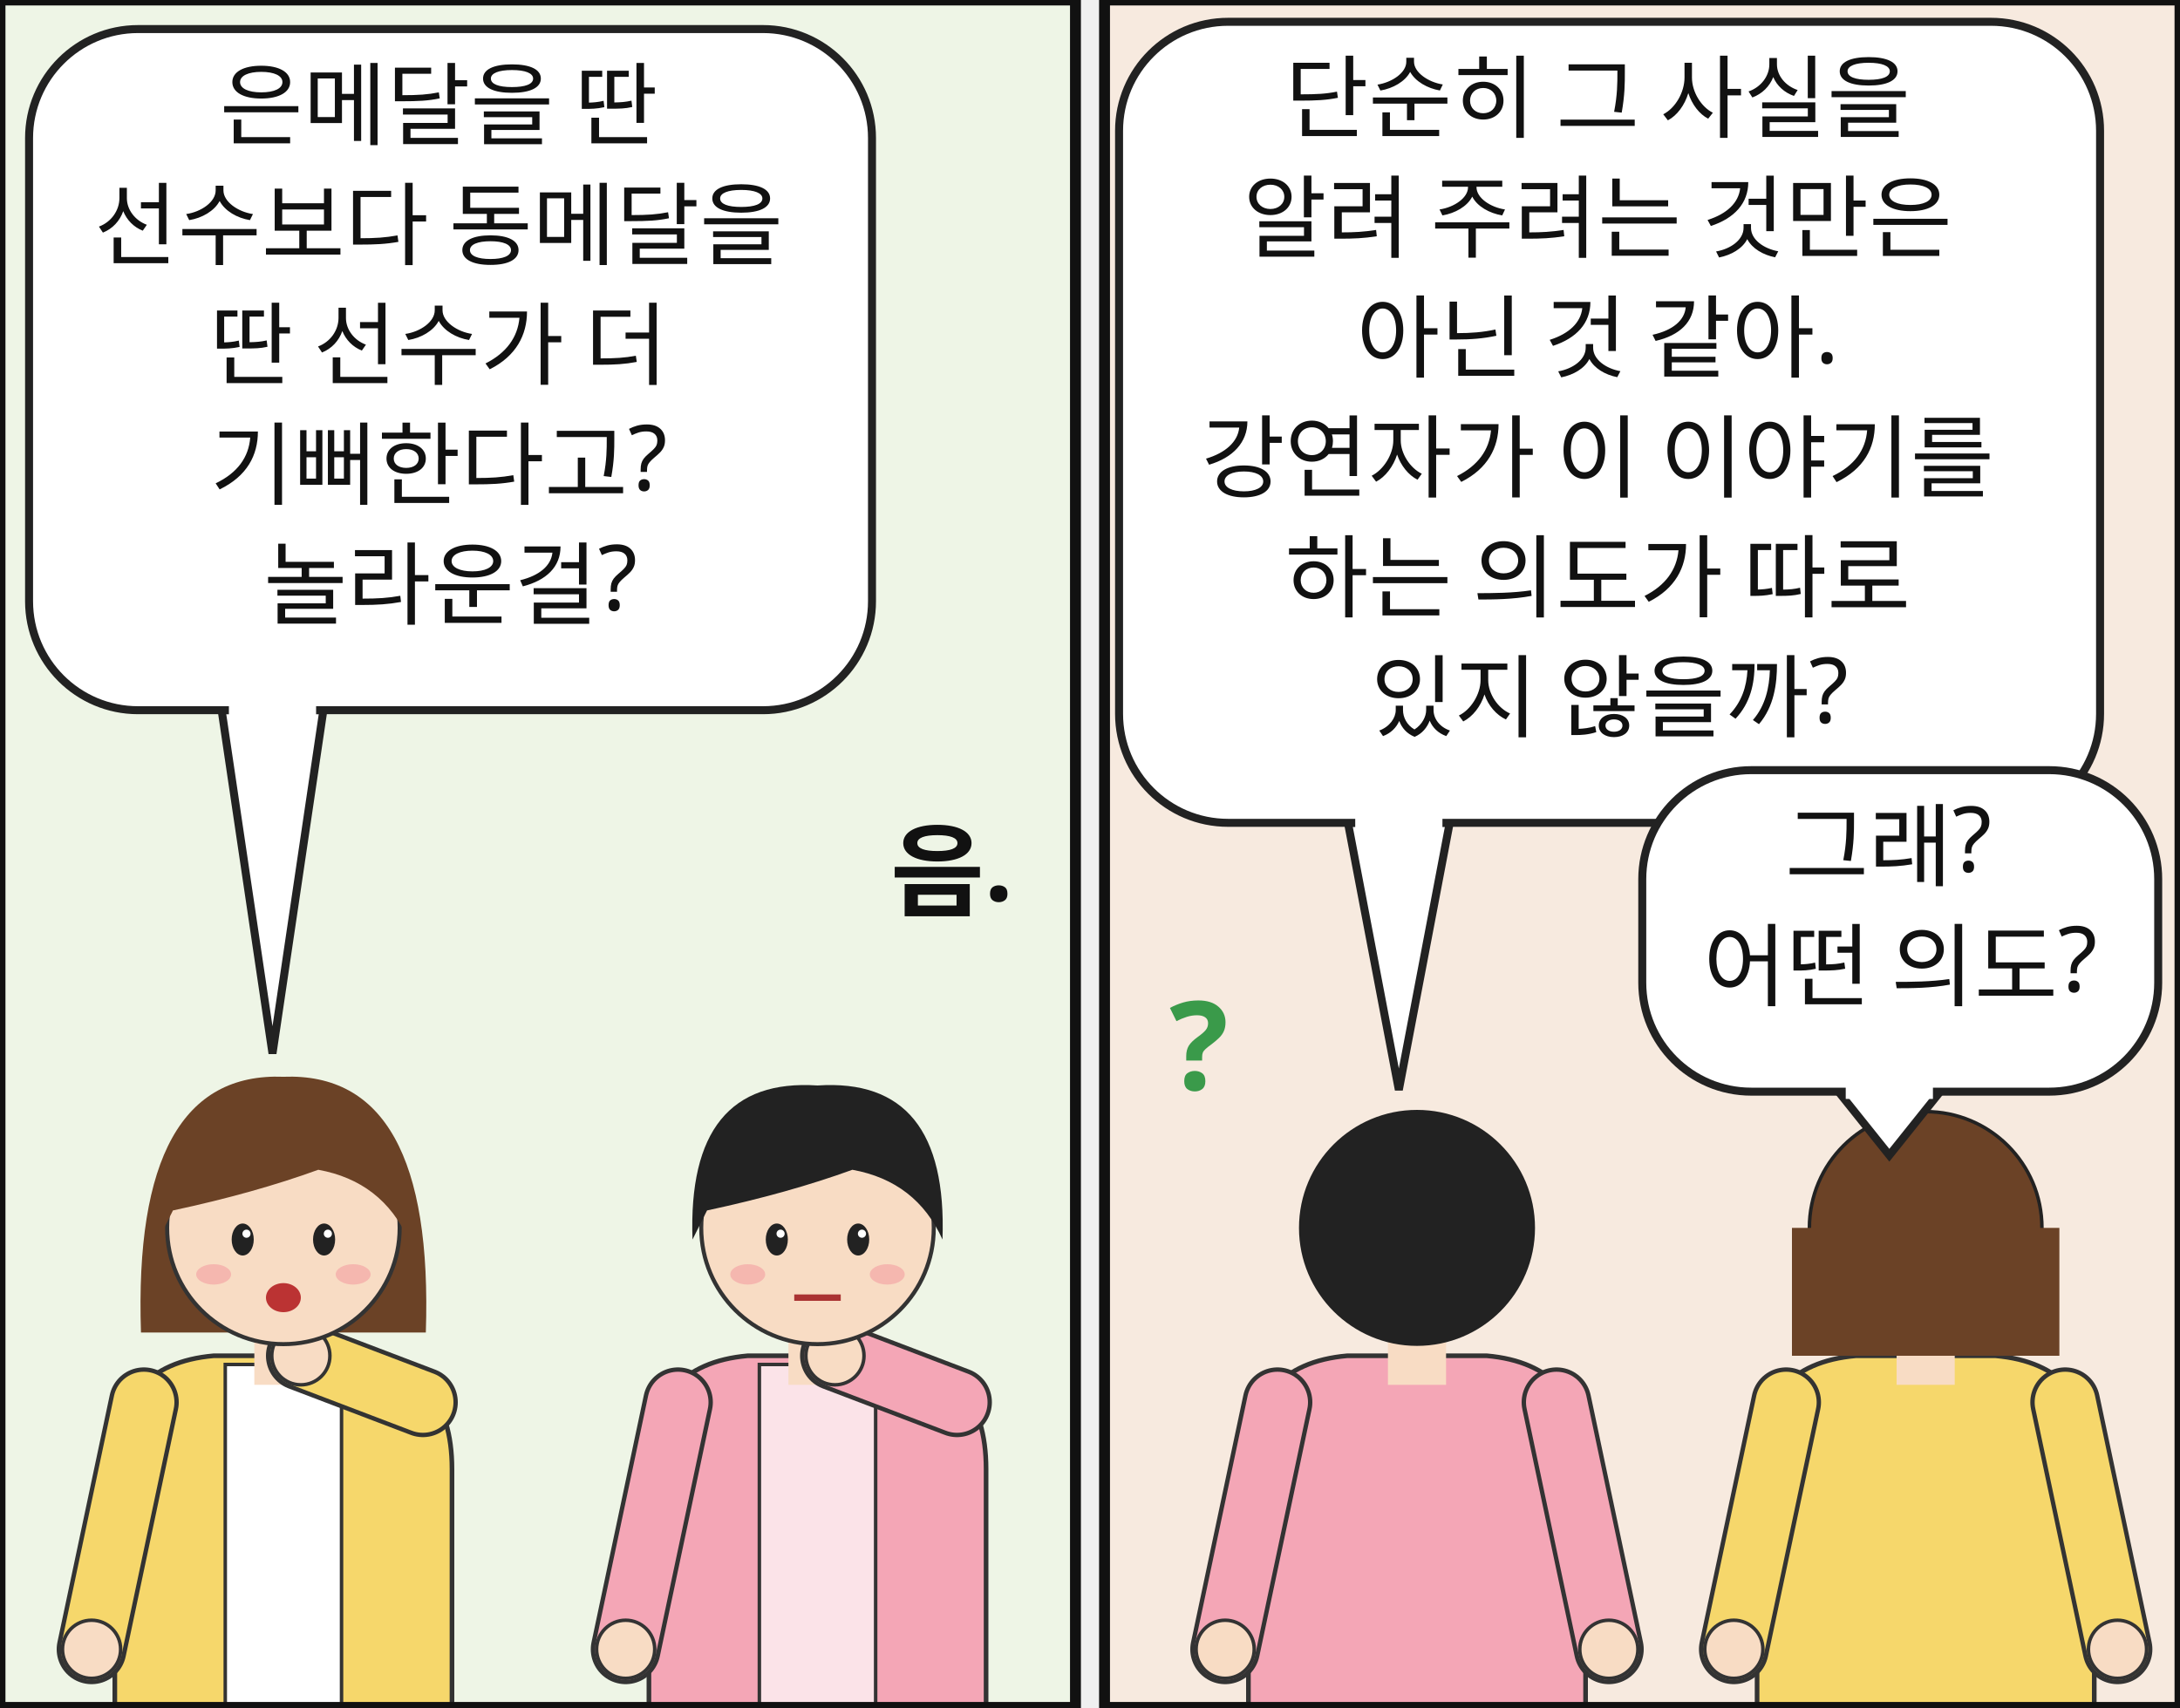
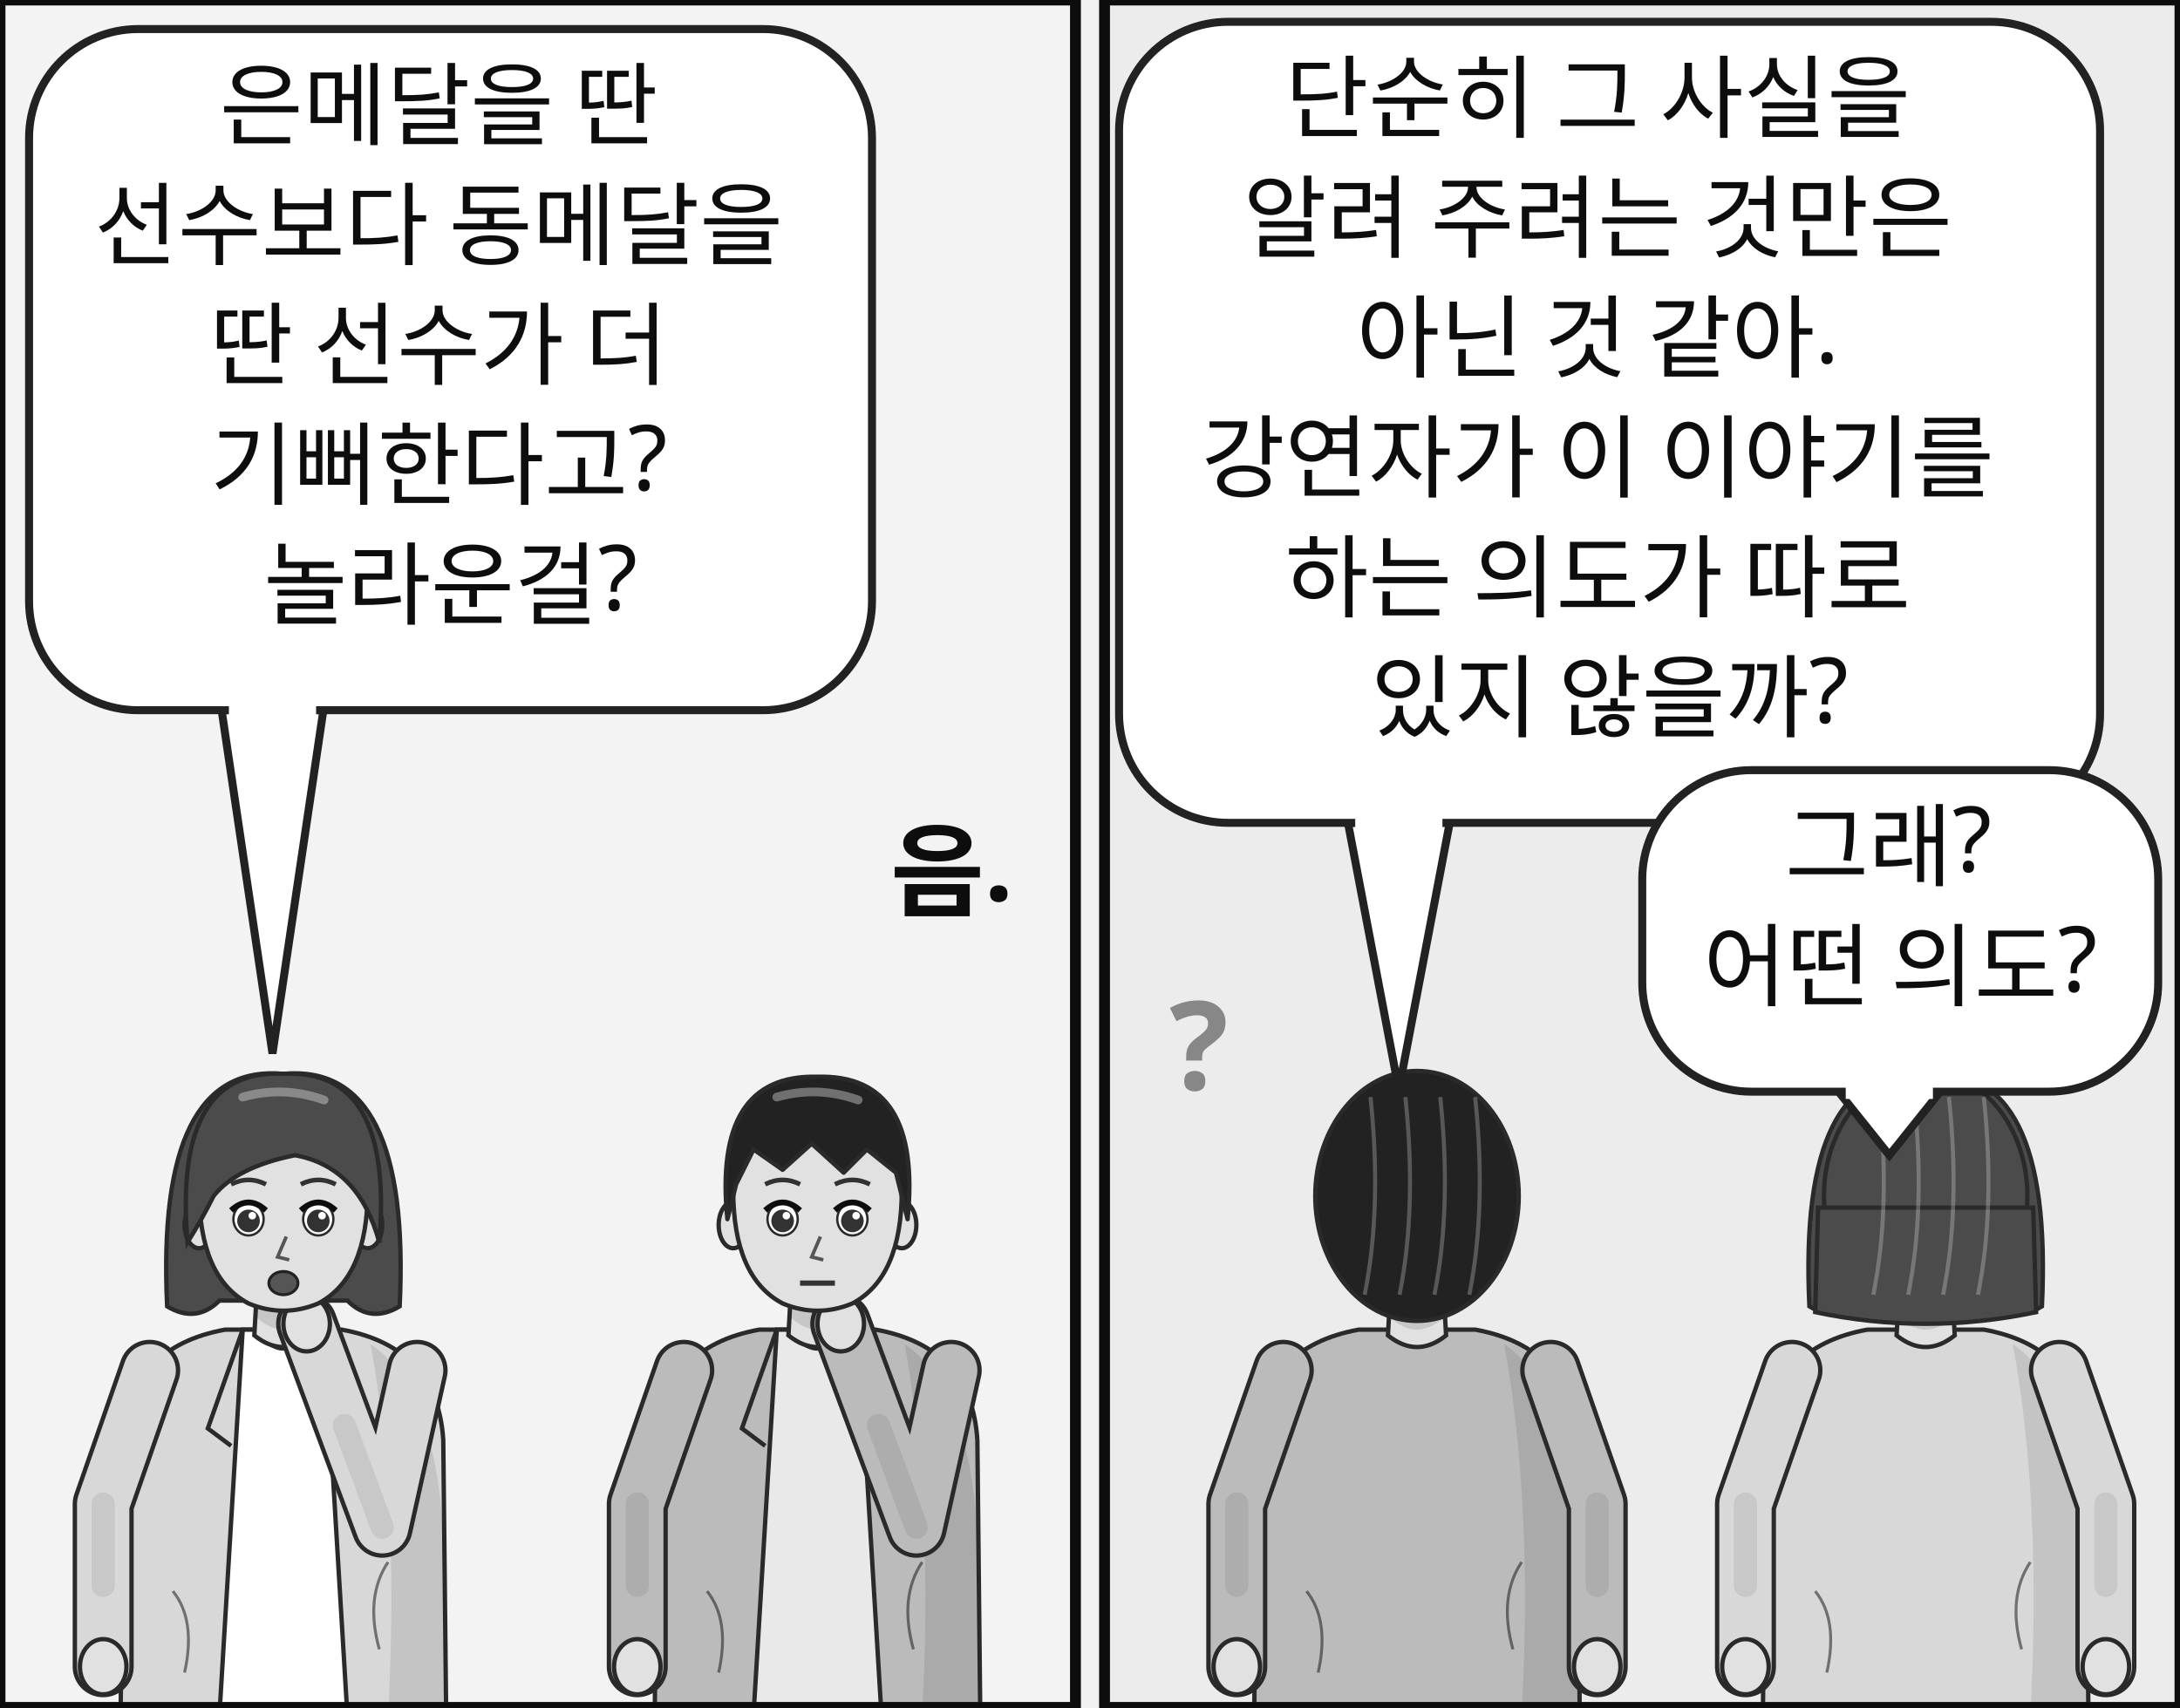
<svg xmlns="http://www.w3.org/2000/svg" viewBox="0 0 600 470" width="600" height="470">
-   <clipPath id="c8">
-     <rect x="0" y="0" width="296" height="470" />
-   </clipPath>
-   <g clip-path="url(#c8)">
-     <rect x="0" y="0" width="296" height="470" fill="#eef5e6" />
-     <path d="M38.8,366.8 Q36.4,294.8 78,296.4 Q119.6,294.8 117.2,366.8 Z" fill="#6b4226" />
-     <path d="M31.6,470 L31.6,404.4 Q31.6,375.6 58.8,373.2 L97.2,373.2 Q124.4,375.6 124.4,404.4 L124.4,470 Z" fill="#f6d76b" stroke="#333" stroke-width="1.28" />
-     <path d="M62.0,470 L62.0,375.6 L94.0,375.6 L94.0,470 Z" fill="#ffffff" stroke="#333" stroke-width="0.96" />
-     <rect x="70.0" y="363.6" width="16.0" height="17.6" fill="#f8dcc4" />
-     <path d="M39.6,386.0 L25.2,454.0" stroke="#333" stroke-width="19.2" stroke-linecap="round" />
-     <path d="M39.6,386.0 L25.2,454.0" stroke="#f6d76b" stroke-width="16.8" stroke-linecap="round" />
-     <circle cx="25.2" cy="454.0" r="8.0" fill="#f8dcc4" stroke="#333" stroke-width="0.96" />
-     <path d="M116.4,386.0 L82.8,373.2" stroke="#333" stroke-width="19.2" stroke-linecap="round" />
-     <path d="M116.4,386.0 L82.8,373.2" stroke="#f6d76b" stroke-width="16.8" stroke-linecap="round" />
-     <circle cx="82.8" cy="373.2" r="8.0" fill="#f8dcc4" stroke="#333" stroke-width="0.96" />
-     <circle cx="78" cy="338.0" r="32.0" fill="#f8dcc4" stroke="#333" stroke-width="1.12" />
-     <path d="M43.6,341.2 Q42.0,296.4 78,298.8 Q114.0,296.4 112.4,341.2 Q105.2,325.2 87.6,322.0 Q70.0,328.4 47.6,333.2 Z" fill="#6b4226" />
-     <ellipse cx="66.8" cy="341.2" rx="3.04" ry="4.4" fill="#222" />
-     <circle cx="67.84" cy="339.6" r="1.12" fill="#fff" />
-     <ellipse cx="89.2" cy="341.2" rx="3.04" ry="4.4" fill="#222" />
-     <circle cx="90.24" cy="339.6" r="1.12" fill="#fff" />
-     <ellipse cx="78" cy="357.2" rx="4.8" ry="4.0" fill="#b33" />
-     <ellipse cx="58.8" cy="350.8" rx="4.8" ry="2.8" fill="#f4a6a6" opacity="0.7" />
-     <ellipse cx="97.2" cy="350.8" rx="4.8" ry="2.8" fill="#f4a6a6" opacity="0.7" />
-     <path d="M178.6,470 L178.6,404.4 Q178.6,375.6 205.8,373.2 L244.2,373.2 Q271.4,375.6 271.4,404.4 L271.4,470 Z" fill="#f4a6b6" stroke="#333" stroke-width="1.28" />
-     <path d="M209.0,470 L209.0,375.6 L241.0,375.6 L241.0,470 Z" fill="#fbe3e8" stroke="#333" stroke-width="0.96" />
-     <rect x="217.0" y="363.6" width="16.0" height="17.6" fill="#f8dcc4" />
-     <path d="M186.6,386.0 L172.2,454.0" stroke="#333" stroke-width="19.2" stroke-linecap="round" />
-     <path d="M186.6,386.0 L172.2,454.0" stroke="#f4a6b6" stroke-width="16.8" stroke-linecap="round" />
-     <circle cx="172.2" cy="454.0" r="8.0" fill="#f8dcc4" stroke="#333" stroke-width="0.96" />
-     <path d="M263.4,386.0 L229.8,373.2" stroke="#333" stroke-width="19.2" stroke-linecap="round" />
-     <path d="M263.4,386.0 L229.8,373.2" stroke="#f4a6b6" stroke-width="16.8" stroke-linecap="round" />
-     <circle cx="229.8" cy="373.2" r="8.0" fill="#f8dcc4" stroke="#333" stroke-width="0.96" />
-     <circle cx="225" cy="338.0" r="32.0" fill="#f8dcc4" stroke="#333" stroke-width="1.12" />
-     <path d="M190.6,341.2 Q189.0,296.4 225,298.8 Q261.0,296.4 259.4,341.2 Q252.2,325.2 234.6,322.0 Q217.0,328.4 194.6,333.2 Z" fill="#222" />
-     <ellipse cx="213.8" cy="341.2" rx="3.04" ry="4.4" fill="#222" />
-     <circle cx="214.84" cy="339.6" r="1.12" fill="#fff" />
-     <ellipse cx="236.2" cy="341.2" rx="3.04" ry="4.4" fill="#222" />
-     <circle cx="237.24" cy="339.6" r="1.12" fill="#fff" />
-     <path d="M218.6,357.2 L231.4,357.2" stroke="#a33" stroke-width="1.76" />
-     <ellipse cx="205.8" cy="350.8" rx="4.8" ry="2.8" fill="#f4a6a6" opacity="0.7" />
-     <ellipse cx="244.2" cy="350.8" rx="4.8" ry="2.8" fill="#f4a6a6" opacity="0.7" />
-     <path d="M61,195.5 L75,290 L89,195.5 Z" fill="#fff" stroke="#222" stroke-width="2.2" />
-     <rect x="8" y="8" width="232" height="187.5" rx="30" fill="#fff" stroke="#222" stroke-width="2.2" />
-     <path d="M63,195.5 L87,195.5" stroke="#fff" stroke-width="4" />
-     <text x="124.0" y="38.0" font-size="25" text-anchor="middle" font-weight="normal" fill="#111" font-family="NanumGothic, 'Nanum Gothic', Gulim, sans-serif">
-       <tspan x="124.0" dy="0">은메달을 딴</tspan>
-       <tspan x="124.0" dy="33.0">선수보다 동메달을</tspan>
-       <tspan x="124.0" dy="33.0">딴 선수가 더</tspan>
-       <tspan x="124.0" dy="33.0">기뻐한다고?</tspan>
-       <tspan x="124.0" dy="33.0">놀라운걸?</tspan>
-     </text>
-     <text x="262" y="250" font-size="28" text-anchor="middle" font-weight="bold" fill="#111" font-family="NanumGothic, 'Nanum Gothic', Gulim, sans-serif">
-       <tspan x="262" dy="0">음.</tspan>
-     </text>
+   <defs>
+     <filter id="gs">
+       <feColorMatrix type="saturate" values="0" />
+     </filter>
+   </defs>
+   <g filter="url(#gs)">
+     <clipPath id="c8">
+       <rect x="0" y="0" width="296" height="470" />
+     </clipPath>
+     <g clip-path="url(#c8)">
+       <rect x="0" y="0" width="296" height="470" fill="#eef5e6" />
+       <path d="M46.0,359.6 Q42.8,292.4 78,295.6 Q113.2,292.4 110.0,359.6 Q102.0,364.4 95.6,358.0 L60.4,358.0 Q54.0,364.4 46.0,359.6 Z" fill="#6b4226" stroke="#2a2a2a" stroke-width="1.2" />
+       <path d="M33.2,472 L34.0,396.4 Q35.6,370.8 62.0,366.0 L94.0,366.0 Q120.4,370.8 122.0,396.4 L122.8,472 Z" fill="#f6d76b" stroke="#2a2a2a" stroke-width="1.2" />
+       <path d="M66.8,366.0 L60.4,472 L95.6,472 L89.2,366.0 Z" fill="#ffffff" stroke="#2a2a2a" stroke-width="1.2" />
+       <path d="M66.8,366.0 L57.2,393.2 L63.6,398.0 M89.2,366.0 L98.8,393.2 L92.4,398.0" fill="none" stroke="#2a2a2a" stroke-width="1.2" />
+       <path d="M70.0,365.2 Q78,377.2 86.0,365.2" fill="none" stroke="#2a2a2a" stroke-width="1.2" />
+       <path d="M102.0,370.0 Q119.6,382.0 122.0,422.0 L122.8,472 L106.8,472 Q110.0,414.0 102.0,370.0 Z" fill="#000" opacity="0.10" />
+       <path d="M47.6,438.0 Q54.0,446.0 50.8,460.4 M106.8,430.0 Q100.4,439.6 104.4,454.0" fill="none" stroke="#2a2a2a" stroke-width="0.8" opacity="0.6" />
+       <path d="M70.8,353.2 L70.0,367.6 Q78,374.0 86.0,367.6 L85.2,353.2 Z" fill="#f8dcc4" stroke="#2a2a2a" stroke-width="1.2" />
+       <path d="M70.8,356.4 Q78,364.4 85.2,356.4 L85.2,362.8 Q78,369.2 70.8,362.8 Z" fill="#000" opacity="0.12" />
+       <path d="M41.2,377.2 L28.4,414.0 L28.4,458.8" fill="none" stroke="#2a2a2a" stroke-width="16.8" stroke-linecap="round" stroke-linejoin="round" />
+       <path d="M41.2,377.2 L28.4,414.0 L28.4,458.8" fill="none" stroke="#f6d76b" stroke-width="14.4" stroke-linecap="round" stroke-linejoin="round" />
+       <path d="M28.4,414.0 L28.4,436.4" stroke="#000" opacity="0.08" stroke-width="6.4" stroke-linecap="round" />
+       <ellipse cx="28.4" cy="458.8" rx="6.4" ry="7.6" fill="#f8dcc4" stroke="#2a2a2a" stroke-width="1.2" />
+       <path d="M114.8,377.2 L105.2,420.4 L84.4,364.4" fill="none" stroke="#2a2a2a" stroke-width="16.8" stroke-linecap="round" stroke-linejoin="round" />
+       <path d="M114.8,377.2 L105.2,420.4 L84.4,364.4" fill="none" stroke="#f6d76b" stroke-width="14.4" stroke-linecap="round" stroke-linejoin="round" />
+       <path d="M105.2,420.4 L94.8,392.4" stroke="#000" opacity="0.08" stroke-width="6.4" stroke-linecap="round" />
+       <ellipse cx="84.4" cy="364.4" rx="6.4" ry="7.6" fill="#f8dcc4" stroke="#2a2a2a" stroke-width="1.2" />
+       <ellipse cx="54.8" cy="337.2" rx="4.0" ry="6.4" fill="#f8dcc4" stroke="#2a2a2a" stroke-width="1.2" />
+       <ellipse cx="101.2" cy="337.2" rx="4.0" ry="6.4" fill="#f8dcc4" stroke="#2a2a2a" stroke-width="1.2" />
+       <path d="M54.8,327.6 Q54.8,351.6 68.4,358.8 Q78,362.8 87.6,358.8 Q101.2,351.6 101.2,327.6 Q101.2,304.4 78,304.4 Q54.8,304.4 54.8,327.6 Z" fill="#f8dcc4" stroke="#2a2a2a" stroke-width="1.2" />
+       <path d="M51.6,342.0 Q47.6,294.0 78,295.6 Q108.4,294.0 104.4,342.0 Q98.8,321.2 81.2,318.0 Q65.2,321.2 58.8,329.2 Q55.6,335.6 51.6,342.0 Z" fill="#6b4226" stroke="#2a2a2a" stroke-width="1.2" />
+       <path d="M66.8,302.0 Q78,298.8 89.2,302.8" stroke="#fff" opacity="0.35" stroke-width="2.4" fill="none" stroke-linecap="round" />
+       <ellipse cx="68.4" cy="335.6" rx="4.16" ry="4.48" fill="#fff" stroke="#2a2a2a" stroke-width="0.64" />
+       <circle cx="68.4" cy="336.08" r="3.12" fill="#333" />
+       <circle cx="69.44" cy="334.64" r="1.04" fill="#fff" />
+       <path d="M63.6,333.2 Q68.4,328.8 73.2,333.2" stroke="#111" stroke-width="1.6" fill="none" />
+       <ellipse cx="87.6" cy="335.6" rx="4.16" ry="4.48" fill="#fff" stroke="#2a2a2a" stroke-width="0.64" />
+       <circle cx="87.6" cy="336.08" r="3.12" fill="#333" />
+       <circle cx="88.64" cy="334.64" r="1.04" fill="#fff" />
+       <path d="M82.8,333.2 Q87.6,328.8 92.4,333.2" stroke="#111" stroke-width="1.6" fill="none" />
+       <path d="M63.6,326 Q68.4,323.6 73.2,326 M92.4,326 Q87.6,323.6 82.8,326" stroke="#333" stroke-width="1.28" fill="none" />
+       <path d="M78.8,340.4 L76.4,346.0 L79.6,346.8" stroke="#555" stroke-width="0.96" fill="none" />
+       <ellipse cx="78" cy="353.2" rx="4.0" ry="3.2" fill="#555" stroke="#222" stroke-width="0.8" />
+       <path d="M180.2,472 L181.0,396.4 Q182.6,370.8 209.0,366.0 L241.0,366.0 Q267.4,370.8 269.0,396.4 L269.8,472 Z" fill="#f4a6b6" stroke="#2a2a2a" stroke-width="1.2" />
+       <path d="M213.8,366.0 L207.4,472 L242.6,472 L236.2,366.0 Z" fill="#fbe3e8" stroke="#2a2a2a" stroke-width="1.2" />
+       <path d="M213.8,366.0 L204.2,393.2 L210.6,398.0 M236.2,366.0 L245.8,393.2 L239.4,398.0" fill="none" stroke="#2a2a2a" stroke-width="1.2" />
+       <path d="M217.0,365.2 Q225,377.2 233.0,365.2" fill="none" stroke="#2a2a2a" stroke-width="1.2" />
+       <path d="M249.0,370.0 Q266.6,382.0 269.0,422.0 L269.8,472 L253.8,472 Q257.0,414.0 249.0,370.0 Z" fill="#000" opacity="0.10" />
+       <path d="M194.6,438.0 Q201.0,446.0 197.8,460.4 M253.8,430.0 Q247.4,439.6 251.4,454.0" fill="none" stroke="#2a2a2a" stroke-width="0.8" opacity="0.6" />
+       <path d="M217.8,353.2 L217.0,367.6 Q225,374.0 233.0,367.6 L232.2,353.2 Z" fill="#f8dcc4" stroke="#2a2a2a" stroke-width="1.2" />
+       <path d="M217.8,356.4 Q225,364.4 232.2,356.4 L232.2,362.8 Q225,369.2 217.8,362.8 Z" fill="#000" opacity="0.12" />
+       <path d="M188.2,377.2 L175.4,414.0 L175.4,458.8" fill="none" stroke="#2a2a2a" stroke-width="16.8" stroke-linecap="round" stroke-linejoin="round" />
+       <path d="M188.2,377.2 L175.4,414.0 L175.4,458.8" fill="none" stroke="#f4a6b6" stroke-width="14.4" stroke-linecap="round" stroke-linejoin="round" />
+       <path d="M175.4,414.0 L175.4,436.4" stroke="#000" opacity="0.08" stroke-width="6.4" stroke-linecap="round" />
+       <ellipse cx="175.4" cy="458.8" rx="6.4" ry="7.6" fill="#f8dcc4" stroke="#2a2a2a" stroke-width="1.2" />
+       <path d="M261.8,377.2 L252.2,420.4 L231.4,364.4" fill="none" stroke="#2a2a2a" stroke-width="16.8" stroke-linecap="round" stroke-linejoin="round" />
+       <path d="M261.8,377.2 L252.2,420.4 L231.4,364.4" fill="none" stroke="#f4a6b6" stroke-width="14.4" stroke-linecap="round" stroke-linejoin="round" />
+       <path d="M252.2,420.4 L241.8,392.4" stroke="#000" opacity="0.08" stroke-width="6.4" stroke-linecap="round" />
+       <ellipse cx="231.4" cy="364.4" rx="6.4" ry="7.6" fill="#f8dcc4" stroke="#2a2a2a" stroke-width="1.2" />
+       <ellipse cx="201.8" cy="337.2" rx="4.0" ry="6.4" fill="#f8dcc4" stroke="#2a2a2a" stroke-width="1.2" />
+       <ellipse cx="248.2" cy="337.2" rx="4.0" ry="6.4" fill="#f8dcc4" stroke="#2a2a2a" stroke-width="1.2" />
+       <path d="M201.8,327.6 Q201.8,351.6 215.4,358.8 Q225,362.8 234.6,358.8 Q248.2,351.6 248.2,327.6 Q248.2,304.4 225,304.4 Q201.8,304.4 201.8,327.6 Z" fill="#f8dcc4" stroke="#2a2a2a" stroke-width="1.2" />
+       <path d="M200.2,335.6 Q196.2,295.6 225,296.4 Q253.8,295.6 249.8,335.6 L246.6,322.8 L238.6,316.4 L232.2,322.8 L223.4,314.8 L215.4,322.0 L207.4,316.4 L202.6,326.0 Z" fill="#222" stroke="#2a2a2a" stroke-width="1.2" stroke-linejoin="round" />
+       <path d="M213.8,302.0 Q225,298.8 236.2,302.8" stroke="#fff" opacity="0.35" stroke-width="2.4" fill="none" stroke-linecap="round" />
+       <ellipse cx="215.4" cy="335.6" rx="4.16" ry="4.48" fill="#fff" stroke="#2a2a2a" stroke-width="0.64" />
+       <circle cx="215.4" cy="336.08" r="3.12" fill="#333" />
+       <circle cx="216.44" cy="334.64" r="1.04" fill="#fff" />
+       <path d="M210.6,333.2 Q215.4,328.8 220.2,333.2" stroke="#111" stroke-width="1.6" fill="none" />
+       <ellipse cx="234.6" cy="335.6" rx="4.16" ry="4.48" fill="#fff" stroke="#2a2a2a" stroke-width="0.64" />
+       <circle cx="234.6" cy="336.08" r="3.12" fill="#333" />
+       <circle cx="235.64" cy="334.64" r="1.04" fill="#fff" />
+       <path d="M229.8,333.2 Q234.6,328.8 239.4,333.2" stroke="#111" stroke-width="1.6" fill="none" />
+       <path d="M210.6,326 Q215.4,323.6 220.2,326 M239.4,326 Q234.6,323.6 229.8,326" stroke="#333" stroke-width="1.28" fill="none" />
+       <path d="M225.8,340.4 L223.4,346.0 L226.6,346.8" stroke="#555" stroke-width="0.96" fill="none" />
+       <path d="M220.2,353.2 L229.8,353.2" stroke="#333" stroke-width="1.44" />
+       <path d="M61,195.5 L75,290 L89,195.5 Z" fill="#fff" stroke="#222" stroke-width="2.2" />
+       <rect x="8" y="8" width="232" height="187.5" rx="30" fill="#fff" stroke="#222" stroke-width="2.2" />
+       <path d="M63,195.5 L87,195.5" stroke="#fff" stroke-width="4" />
+       <text x="124.0" y="38.0" font-size="25" text-anchor="middle" font-weight="normal" fill="#111" font-family="NanumGothic, 'Nanum Gothic', Gulim, sans-serif">
+         <tspan x="124.0" dy="0">은메달을 딴</tspan>
+         <tspan x="124.0" dy="33.0">선수보다 동메달을</tspan>
+         <tspan x="124.0" dy="33.0">딴 선수가 더</tspan>
+         <tspan x="124.0" dy="33.0">기뻐한다고?</tspan>
+         <tspan x="124.0" dy="33.0">놀라운걸?</tspan>
+       </text>
+       <text x="262" y="250" font-size="28" text-anchor="middle" font-weight="bold" fill="#111" font-family="NanumGothic, 'Nanum Gothic', Gulim, sans-serif">
+         <tspan x="262" dy="0">음.</tspan>
+       </text>
+     </g>
+     <rect x="0" y="0" width="296" height="470" fill="none" stroke="#111" stroke-width="3" />
+     <clipPath id="c9">
+       <rect x="304" y="0" width="296" height="470" />
+     </clipPath>
+     <g clip-path="url(#c9)">
+       <rect x="304" y="0" width="296" height="470" fill="#f7eadf" />
+       <path d="M345.2,472 L346.0,396.4 Q347.6,370.8 374.0,366.0 L406.0,366.0 Q432.4,370.8 434.0,396.4 L434.8,472 Z" fill="#f4a6b6" stroke="#2a2a2a" stroke-width="1.2" />
+       <path d="M414.0,370.0 Q431.6,382.0 434.0,422.0 L434.8,472 L418.8,472 Q422.0,414.0 414.0,370.0 Z" fill="#000" opacity="0.10" />
+       <path d="M359.6,438.0 Q366.0,446.0 362.8,460.4 M418.8,430.0 Q412.4,439.6 416.4,454.0" fill="none" stroke="#2a2a2a" stroke-width="0.8" opacity="0.6" />
+       <path d="M382.8,353.2 L382.0,367.6 Q390,374.0 398.0,367.6 L397.2,353.2 Z" fill="#f8dcc4" stroke="#2a2a2a" stroke-width="1.2" />
+       <path d="M382.8,356.4 Q390,364.4 397.2,356.4 L397.2,362.8 Q390,369.2 382.8,362.8 Z" fill="#000" opacity="0.12" />
+       <path d="M353.2,377.2 L340.4,414.0 L340.4,458.8" fill="none" stroke="#2a2a2a" stroke-width="16.8" stroke-linecap="round" stroke-linejoin="round" />
+       <path d="M353.2,377.2 L340.4,414.0 L340.4,458.8" fill="none" stroke="#f4a6b6" stroke-width="14.4" stroke-linecap="round" stroke-linejoin="round" />
+       <path d="M340.4,414.0 L340.4,436.4" stroke="#000" opacity="0.08" stroke-width="6.4" stroke-linecap="round" />
+       <ellipse cx="340.4" cy="458.8" rx="6.4" ry="7.6" fill="#f8dcc4" stroke="#2a2a2a" stroke-width="1.2" />
+       <path d="M426.8,377.2 L439.6,414.0 L439.6,458.8" fill="none" stroke="#2a2a2a" stroke-width="16.8" stroke-linecap="round" stroke-linejoin="round" />
+       <path d="M426.8,377.2 L439.6,414.0 L439.6,458.8" fill="none" stroke="#f4a6b6" stroke-width="14.4" stroke-linecap="round" stroke-linejoin="round" />
+       <path d="M439.6,414.0 L439.6,436.4" stroke="#000" opacity="0.08" stroke-width="6.4" stroke-linecap="round" />
+       <ellipse cx="439.6" cy="458.8" rx="6.4" ry="7.6" fill="#f8dcc4" stroke="#2a2a2a" stroke-width="1.2" />
+       <ellipse cx="390" cy="329.2" rx="28" ry="34.4" fill="#222" stroke="#2a2a2a" stroke-width="1.2" />
+       <path d="M377.2,302.0 Q380.4,332.4 375.6,356.4" stroke="#fff" opacity="0.25" stroke-width="1.12" fill="none" />
+       <path d="M386.8,302.0 Q390.0,332.4 385.2,356.4" stroke="#fff" opacity="0.25" stroke-width="1.12" fill="none" />
+       <path d="M396.4,302.0 Q399.6,332.4 394.8,356.4" stroke="#fff" opacity="0.25" stroke-width="1.12" fill="none" />
+       <path d="M406.0,302.0 Q409.2,332.4 404.4,356.4" stroke="#fff" opacity="0.25" stroke-width="1.12" fill="none" />
+       <path d="M498.0,359.6 Q494.8,292.4 530,295.6 Q565.2,292.4 562.0,359.6 Q554.0,364.4 547.6,358.0 L512.4,358.0 Q506.0,364.4 498.0,359.6 Z" fill="#6b4226" stroke="#2a2a2a" stroke-width="1.2" />
+       <path d="M485.2,472 L486.0,396.4 Q487.6,370.8 514.0,366.0 L546.0,366.0 Q572.4,370.8 574.0,396.4 L574.8,472 Z" fill="#f6d76b" stroke="#2a2a2a" stroke-width="1.2" />
+       <path d="M554.0,370.0 Q571.6,382.0 574.0,422.0 L574.8,472 L558.8,472 Q562.0,414.0 554.0,370.0 Z" fill="#000" opacity="0.10" />
+       <path d="M499.6,438.0 Q506.0,446.0 502.8,460.4 M558.8,430.0 Q552.4,439.6 556.4,454.0" fill="none" stroke="#2a2a2a" stroke-width="0.8" opacity="0.6" />
+       <path d="M522.8,353.2 L522.0,367.6 Q530,374.0 538.0,367.6 L537.2,353.2 Z" fill="#f8dcc4" stroke="#2a2a2a" stroke-width="1.2" />
+       <path d="M522.8,356.4 Q530,364.4 537.2,356.4 L537.2,362.8 Q530,369.2 522.8,362.8 Z" fill="#000" opacity="0.12" />
+       <path d="M493.2,377.2 L480.4,414.0 L480.4,458.8" fill="none" stroke="#2a2a2a" stroke-width="16.8" stroke-linecap="round" stroke-linejoin="round" />
+       <path d="M493.2,377.2 L480.4,414.0 L480.4,458.8" fill="none" stroke="#f6d76b" stroke-width="14.4" stroke-linecap="round" stroke-linejoin="round" />
+       <path d="M480.4,414.0 L480.4,436.4" stroke="#000" opacity="0.08" stroke-width="6.4" stroke-linecap="round" />
+       <ellipse cx="480.4" cy="458.8" rx="6.4" ry="7.6" fill="#f8dcc4" stroke="#2a2a2a" stroke-width="1.2" />
+       <path d="M566.8,377.2 L579.6,414.0 L579.6,458.8" fill="none" stroke="#2a2a2a" stroke-width="16.8" stroke-linecap="round" stroke-linejoin="round" />
+       <path d="M566.8,377.2 L579.6,414.0 L579.6,458.8" fill="none" stroke="#f6d76b" stroke-width="14.4" stroke-linecap="round" stroke-linejoin="round" />
+       <path d="M579.6,414.0 L579.6,436.4" stroke="#000" opacity="0.08" stroke-width="6.4" stroke-linecap="round" />
+       <ellipse cx="579.6" cy="458.8" rx="6.4" ry="7.6" fill="#f8dcc4" stroke="#2a2a2a" stroke-width="1.2" />
+       <ellipse cx="530" cy="329.2" rx="28" ry="34.4" fill="#6b4226" stroke="#2a2a2a" stroke-width="1.2" />
+       <path d="M500.4,332.4 L499.6,361.2 Q530,367.6 560.4,361.2 L559.6,332.4 Z" fill="#6b4226" stroke="#2a2a2a" stroke-width="1.2" />
+       <path d="M517.2,302.0 Q520.4,332.4 515.6,356.4" stroke="#fff" opacity="0.25" stroke-width="1.12" fill="none" />
+       <path d="M526.8,302.0 Q530.0,332.4 525.2,356.4" stroke="#fff" opacity="0.25" stroke-width="1.12" fill="none" />
+       <path d="M536.4,302.0 Q539.6,332.4 534.8,356.4" stroke="#fff" opacity="0.25" stroke-width="1.12" fill="none" />
+       <path d="M546.0,302.0 Q549.2,332.4 544.4,356.4" stroke="#fff" opacity="0.25" stroke-width="1.12" fill="none" />
+       <path d="M371,226.5 L385,300 L399,226.5 Z" fill="#fff" stroke="#222" stroke-width="2.2" />
+       <rect x="308" y="6" width="270" height="220.5" rx="30" fill="#fff" stroke="#222" stroke-width="2.2" />
+       <path d="M373,226.5 L397,226.5" stroke="#fff" stroke-width="4" />
+       <text x="443.0" y="36.0" font-size="25" text-anchor="middle" font-weight="normal" fill="#111" font-family="NanumGothic, 'Nanum Gothic', Gulim, sans-serif">
+         <tspan x="443.0" dy="0">단순히 그 사실을</tspan>
+         <tspan x="443.0" dy="33.0">알려 주려는 것만은</tspan>
+         <tspan x="443.0" dy="33.0">아닌 것 같아.</tspan>
+         <tspan x="443.0" dy="33.0">강연자가 이 이야기를</tspan>
+         <tspan x="443.0" dy="33.0">하는 의도가 따로</tspan>
+         <tspan x="443.0" dy="33.0">있지 않을까?</tspan>
+       </text>
+       <path d="M506,300.5 L520,318 L534,300.5 Z" fill="#fff" stroke="#222" stroke-width="2.2" />
+       <rect x="452" y="212" width="142" height="88.5" rx="30" fill="#fff" stroke="#222" stroke-width="2.2" />
+       <path d="M508,300.5 L532,300.5" stroke="#fff" stroke-width="4" />
+       <text x="523.0" y="242.0" font-size="25" text-anchor="middle" font-weight="normal" fill="#111" font-family="NanumGothic, 'Nanum Gothic', Gulim, sans-serif">
+         <tspan x="523.0" dy="0">그래?</tspan>
+         <tspan x="523.0" dy="33.0">어떤 의도?</tspan>
+       </text>
+       <text x="330" y="300" font-size="34" text-anchor="middle" font-weight="bold" fill="#3a9a4a" font-family="NanumGothic, 'Nanum Gothic', Gulim, sans-serif">
+         <tspan x="330" dy="0">?</tspan>
+       </text>
+     </g>
+     <rect x="304" y="0" width="296" height="470" fill="none" stroke="#111" stroke-width="3" />
  </g>
-   <rect x="0" y="0" width="296" height="470" fill="none" stroke="#111" stroke-width="3" />
-   <clipPath id="c9">
-     <rect x="304" y="0" width="296" height="470" />
-   </clipPath>
-   <g clip-path="url(#c9)">
-     <rect x="304" y="0" width="296" height="470" fill="#f7eadf" />
-     <path d="M343.6,470 L343.6,404.4 Q343.6,375.6 370.8,373.2 L409.2,373.2 Q436.4,375.6 436.4,404.4 L436.4,470 Z" fill="#f4a6b6" stroke="#333" stroke-width="1.28" />
-     <rect x="382.0" y="363.6" width="16.0" height="17.6" fill="#f8dcc4" />
-     <path d="M351.6,386.0 L337.2,454.0" stroke="#333" stroke-width="19.2" stroke-linecap="round" />
-     <path d="M351.6,386.0 L337.2,454.0" stroke="#f4a6b6" stroke-width="16.8" stroke-linecap="round" />
-     <circle cx="337.2" cy="454.0" r="8.0" fill="#f8dcc4" stroke="#333" stroke-width="0.96" />
-     <path d="M428.4,386.0 L442.8,454.0" stroke="#333" stroke-width="19.2" stroke-linecap="round" />
-     <path d="M428.4,386.0 L442.8,454.0" stroke="#f4a6b6" stroke-width="16.8" stroke-linecap="round" />
-     <circle cx="442.8" cy="454.0" r="8.0" fill="#f8dcc4" stroke="#333" stroke-width="0.96" />
-     <circle cx="390" cy="338.0" r="32.0" fill="#222" stroke="#222" stroke-width="0.96" />
-     <path d="M483.6,470 L483.6,404.4 Q483.6,375.6 510.8,373.2 L549.2,373.2 Q576.4,375.6 576.4,404.4 L576.4,470 Z" fill="#f6d76b" stroke="#333" stroke-width="1.28" />
-     <rect x="522.0" y="363.6" width="16.0" height="17.6" fill="#f8dcc4" />
-     <path d="M491.6,386.0 L477.2,454.0" stroke="#333" stroke-width="19.2" stroke-linecap="round" />
-     <path d="M491.6,386.0 L477.2,454.0" stroke="#f6d76b" stroke-width="16.8" stroke-linecap="round" />
-     <circle cx="477.2" cy="454.0" r="8.0" fill="#f8dcc4" stroke="#333" stroke-width="0.96" />
-     <path d="M568.4,386.0 L582.8,454.0" stroke="#333" stroke-width="19.2" stroke-linecap="round" />
-     <path d="M568.4,386.0 L582.8,454.0" stroke="#f6d76b" stroke-width="16.8" stroke-linecap="round" />
-     <circle cx="582.8" cy="454.0" r="8.0" fill="#f8dcc4" stroke="#333" stroke-width="0.96" />
-     <circle cx="530" cy="338.0" r="32.0" fill="#6b4226" stroke="#222" stroke-width="0.96" />
-     <path d="M493.2,338.0 L493.2,373.2 L566.8,373.2 L566.8,338.0 Z" fill="#6b4226" />
-     <path d="M371,226.5 L385,300 L399,226.5 Z" fill="#fff" stroke="#222" stroke-width="2.2" />
-     <rect x="308" y="6" width="270" height="220.5" rx="30" fill="#fff" stroke="#222" stroke-width="2.2" />
-     <path d="M373,226.5 L397,226.5" stroke="#fff" stroke-width="4" />
-     <text x="443.0" y="36.0" font-size="25" text-anchor="middle" font-weight="normal" fill="#111" font-family="NanumGothic, 'Nanum Gothic', Gulim, sans-serif">
-       <tspan x="443.0" dy="0">단순히 그 사실을</tspan>
-       <tspan x="443.0" dy="33.0">알려 주려는 것만은</tspan>
-       <tspan x="443.0" dy="33.0">아닌 것 같아.</tspan>
-       <tspan x="443.0" dy="33.0">강연자가 이 이야기를</tspan>
-       <tspan x="443.0" dy="33.0">하는 의도가 따로</tspan>
-       <tspan x="443.0" dy="33.0">있지 않을까?</tspan>
-     </text>
-     <path d="M506,300.5 L520,318 L534,300.5 Z" fill="#fff" stroke="#222" stroke-width="2.2" />
-     <rect x="452" y="212" width="142" height="88.5" rx="30" fill="#fff" stroke="#222" stroke-width="2.2" />
-     <path d="M508,300.5 L532,300.5" stroke="#fff" stroke-width="4" />
-     <text x="523.0" y="242.0" font-size="25" text-anchor="middle" font-weight="normal" fill="#111" font-family="NanumGothic, 'Nanum Gothic', Gulim, sans-serif">
-       <tspan x="523.0" dy="0">그래?</tspan>
-       <tspan x="523.0" dy="33.0">어떤 의도?</tspan>
-     </text>
-     <text x="330" y="300" font-size="34" text-anchor="middle" font-weight="bold" fill="#3a9a4a" font-family="NanumGothic, 'Nanum Gothic', Gulim, sans-serif">
-       <tspan x="330" dy="0">?</tspan>
-     </text>
-   </g>
-   <rect x="304" y="0" width="296" height="470" fill="none" stroke="#111" stroke-width="3" />
</svg>
